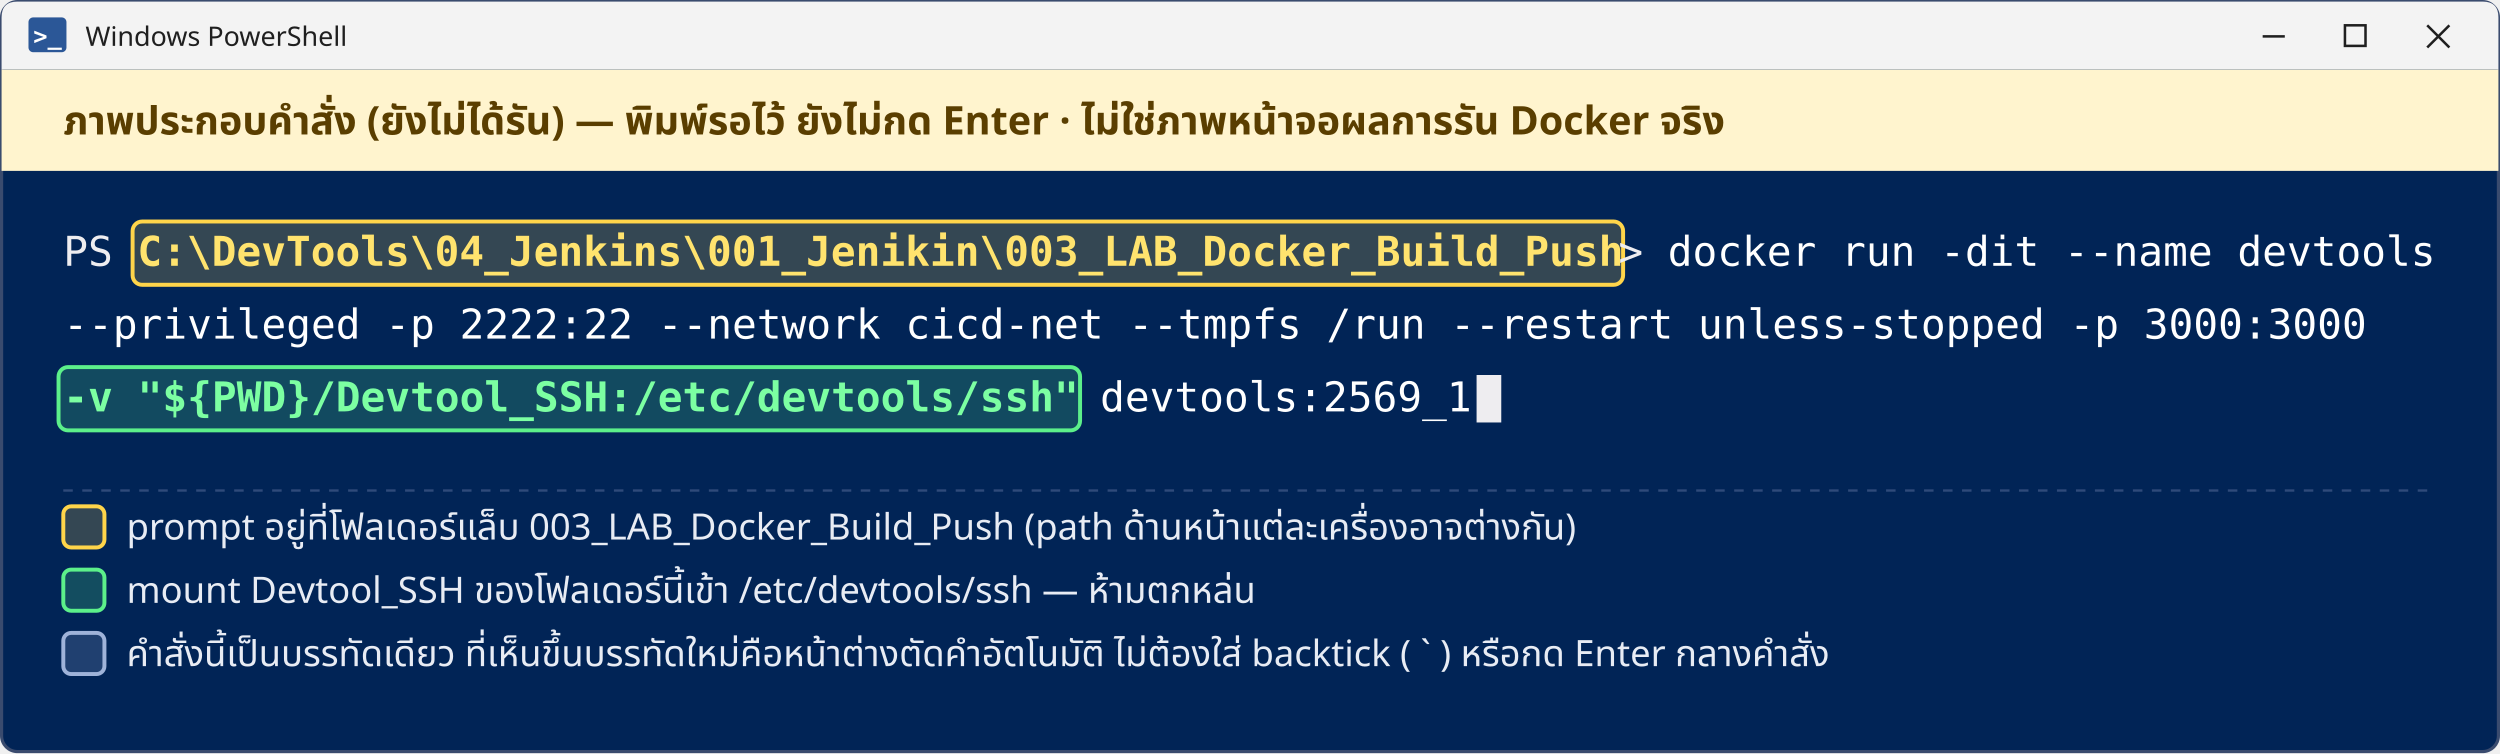
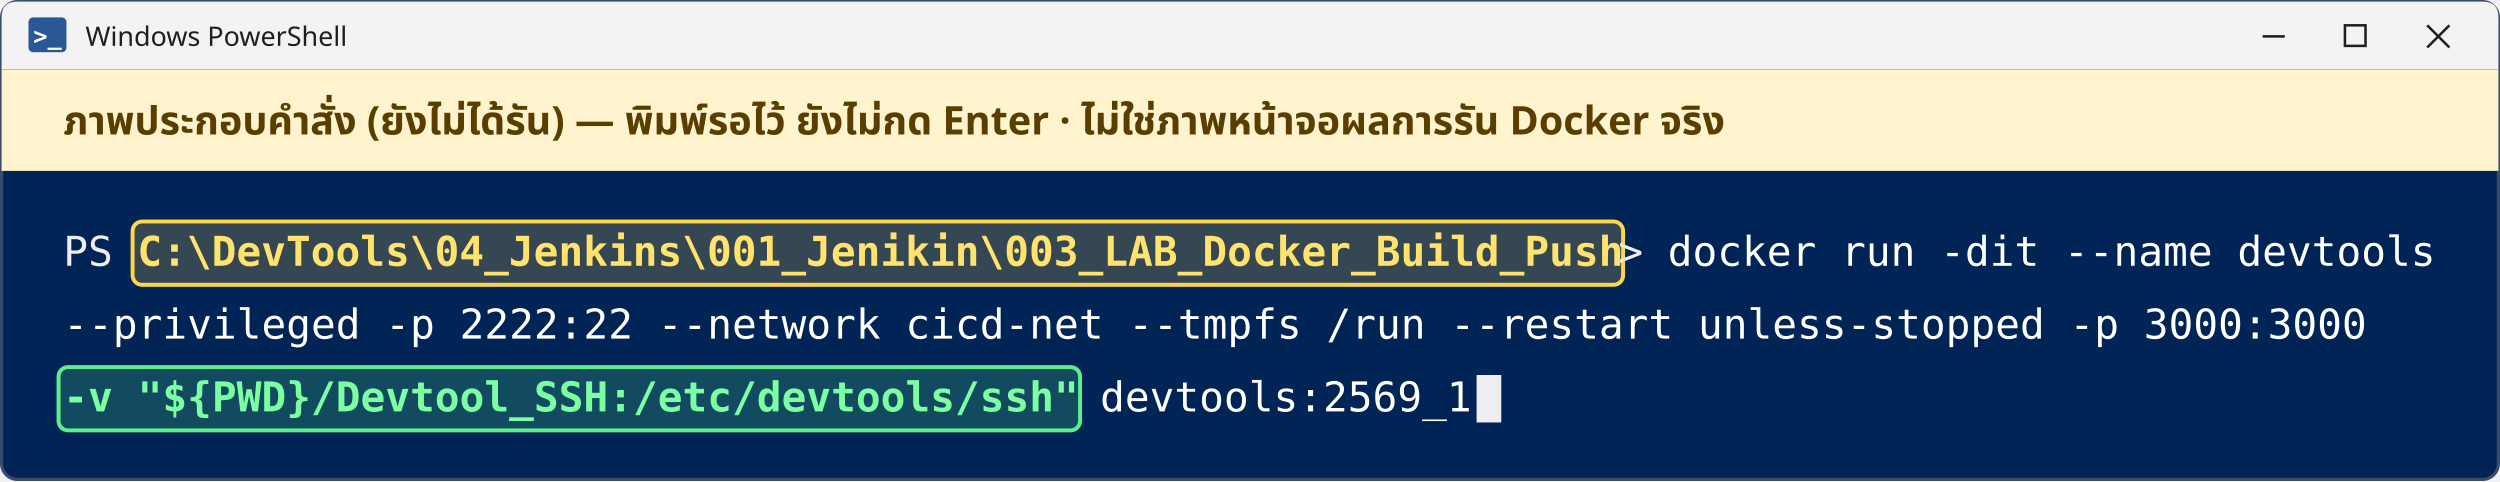
- <svg xmlns="http://www.w3.org/2000/svg" width="1580" height="476" viewBox="0 0 1580 476" role="img" aria-labelledby="t d">
-   <rect x="1" y="1" width="1578" height="474" rx="10" fill="#012456" stroke="#3A4B6E" stroke-width="2" />
+ <svg xmlns="http://www.w3.org/2000/svg" width="1580" height="304" viewBox="0 0 1580 304" role="img" aria-labelledby="t d">
+   <rect x="1" y="1" width="1578" height="302" rx="10" fill="#012456" stroke="#3A4B6E" stroke-width="2" />
  <path d="M11 1 H1569 Q1579 1 1579 11 V44 H1 V11 Q1 1 11 1 Z" fill="#F3F3F3" />
  <rect x="18" y="11" width="24" height="22" rx="3" fill="#2B5797" />
  <text x="21" y="28" font-family="Consolas, 'Cascadia Mono', 'DejaVu Sans Mono', 'Liberation Mono', monospace" font-size="15" font-weight="bold" fill="#FFFFFF">&gt;_</text>
  <text x="54" y="29" font-family="'Segoe UI', 'Noto Sans', sans-serif" font-size="17" fill="#1F1F1F">Windows PowerShell</text>
  <g stroke="#1F1F1F" stroke-width="1.6" fill="none">
    <line x1="1430" y1="23" x2="1444" y2="23" />
    <rect x="1482" y="16" width="13" height="13" />
    <line x1="1534" y1="16" x2="1548" y2="30" />
    <line x1="1548" y1="16" x2="1534" y2="30" />
  </g>
  <rect x="1" y="44" width="1578" height="64" fill="#FFF4CE" />
  <text x="40" y="85" font-family="'Leelawadee UI', 'Noto Sans Thai', Tahoma, 'Segoe UI', sans-serif" font-size="25" font-weight="bold" fill="#5A3E00">ภาพประกอบคำสั่ง (ยังไม่ได้รัน) — พิมพ์รอไว้ ยังไม่กด Enter · ไม่ใช่ภาพหน้าจอผลการรัน Docker จริง</text>
  <g font-family="Consolas, 'Cascadia Mono', 'DejaVu Sans Mono', 'Liberation Mono', monospace" font-size="26">
    <rect x="83.8" y="140" width="942.0" height="40" rx="6" fill="#FFD54A33" stroke="#FFD54A" stroke-width="2.5" />
    <text x="40.0" y="168" fill="#EEEDF0" font-weight="normal" textLength="31.2" lengthAdjust="spacingAndGlyphs" xml:space="preserve">PS</text>
    <text x="86.8" y="168" fill="#FFE36E" font-weight="bold" textLength="936.0" lengthAdjust="spacingAndGlyphs" xml:space="preserve">C:\DevTools\04_Jenkins\001_Jenikin\003_LAB_Docker_Build_Push</text>
    <text x="1022.8" y="168" fill="#EEEDF0" font-weight="normal" textLength="15.6" lengthAdjust="spacingAndGlyphs" xml:space="preserve">&gt;</text>
    <text x="1054.0" y="168" fill="#FFFFFF" font-weight="normal" textLength="483.6" lengthAdjust="spacingAndGlyphs" xml:space="preserve">docker run -dit --name devtools</text>
    <text x="40.0" y="214" fill="#FFFFFF" font-weight="normal" textLength="1450.8" lengthAdjust="spacingAndGlyphs" xml:space="preserve">--privileged -p 2222:22 --network cicd-net --tmpfs /run --restart unless-stopped -p 3000:3000</text>
    <rect x="37.0" y="232" width="645.6" height="40" rx="6" fill="#5CF08A30" stroke="#5CF08A" stroke-width="2.5" />
    <text x="40.0" y="260" fill="#7CFFA2" font-weight="bold" textLength="639.6" lengthAdjust="spacingAndGlyphs" xml:space="preserve">-v "${PWD}/Devtool_SSH:/etc/devtools/ssh"</text>
    <text x="679.6" y="260" fill="#FFFFFF" font-weight="normal" textLength="249.6" lengthAdjust="spacingAndGlyphs" xml:space="preserve"> devtools:2569_1</text>
    <rect x="933.2" y="237" width="15.6" height="30" fill="#EEEDF0">
      <animate attributeName="opacity" values="1;1;0;0" dur="1.1s" repeatCount="indefinite" />
    </rect>
  </g>
-   <line x1="40" y1="310" x2="1540" y2="310" stroke="#2F4A7A" stroke-width="1.5" stroke-dasharray="6 6" />
-   <rect x="40" y="320" width="26" height="26" rx="5" fill="#FFD54A33" stroke="#FFD54A" stroke-width="2.5" />
-   <text x="80" y="341" font-family="'Leelawadee UI', 'Noto Sans Thai', Tahoma, 'Segoe UI', sans-serif" font-size="23" fill="#E8ECF4">prompt อยู่ที่โฟลเดอร์แล็บ 003_LAB_Docker_Build_Push (path ด้านหน้าแต่ละเครื่องอาจต่างกัน)</text>
-   <rect x="40" y="360" width="26" height="26" rx="5" fill="#5CF08A33" stroke="#5CF08A" stroke-width="2.5" />
-   <text x="80" y="381" font-family="'Leelawadee UI', 'Noto Sans Thai', Tahoma, 'Segoe UI', sans-serif" font-size="23" fill="#E8ECF4">mount Devtool_SSH ของโฟลเดอร์นี้เข้า /etc/devtools/ssh — ห้ามตกหล่น</text>
-   <rect x="40" y="400" width="26" height="26" rx="5" fill="#9FB3D933" stroke="#9FB3D9" stroke-width="2.5" />
-   <text x="80" y="421" font-family="'Leelawadee UI', 'Noto Sans Thai', Tahoma, 'Segoe UI', sans-serif" font-size="23" fill="#E8ECF4">คำสั่งนี้เป็นบรรทัดเดียว ที่เห็นขึ้นบรรทัดใหม่คือหน้าต่างตัดคำอัตโนมัติ ไม่ต้องใส่ backtick ( ` ) หรือกด Enter กลางคำสั่ง</text>
</svg>
